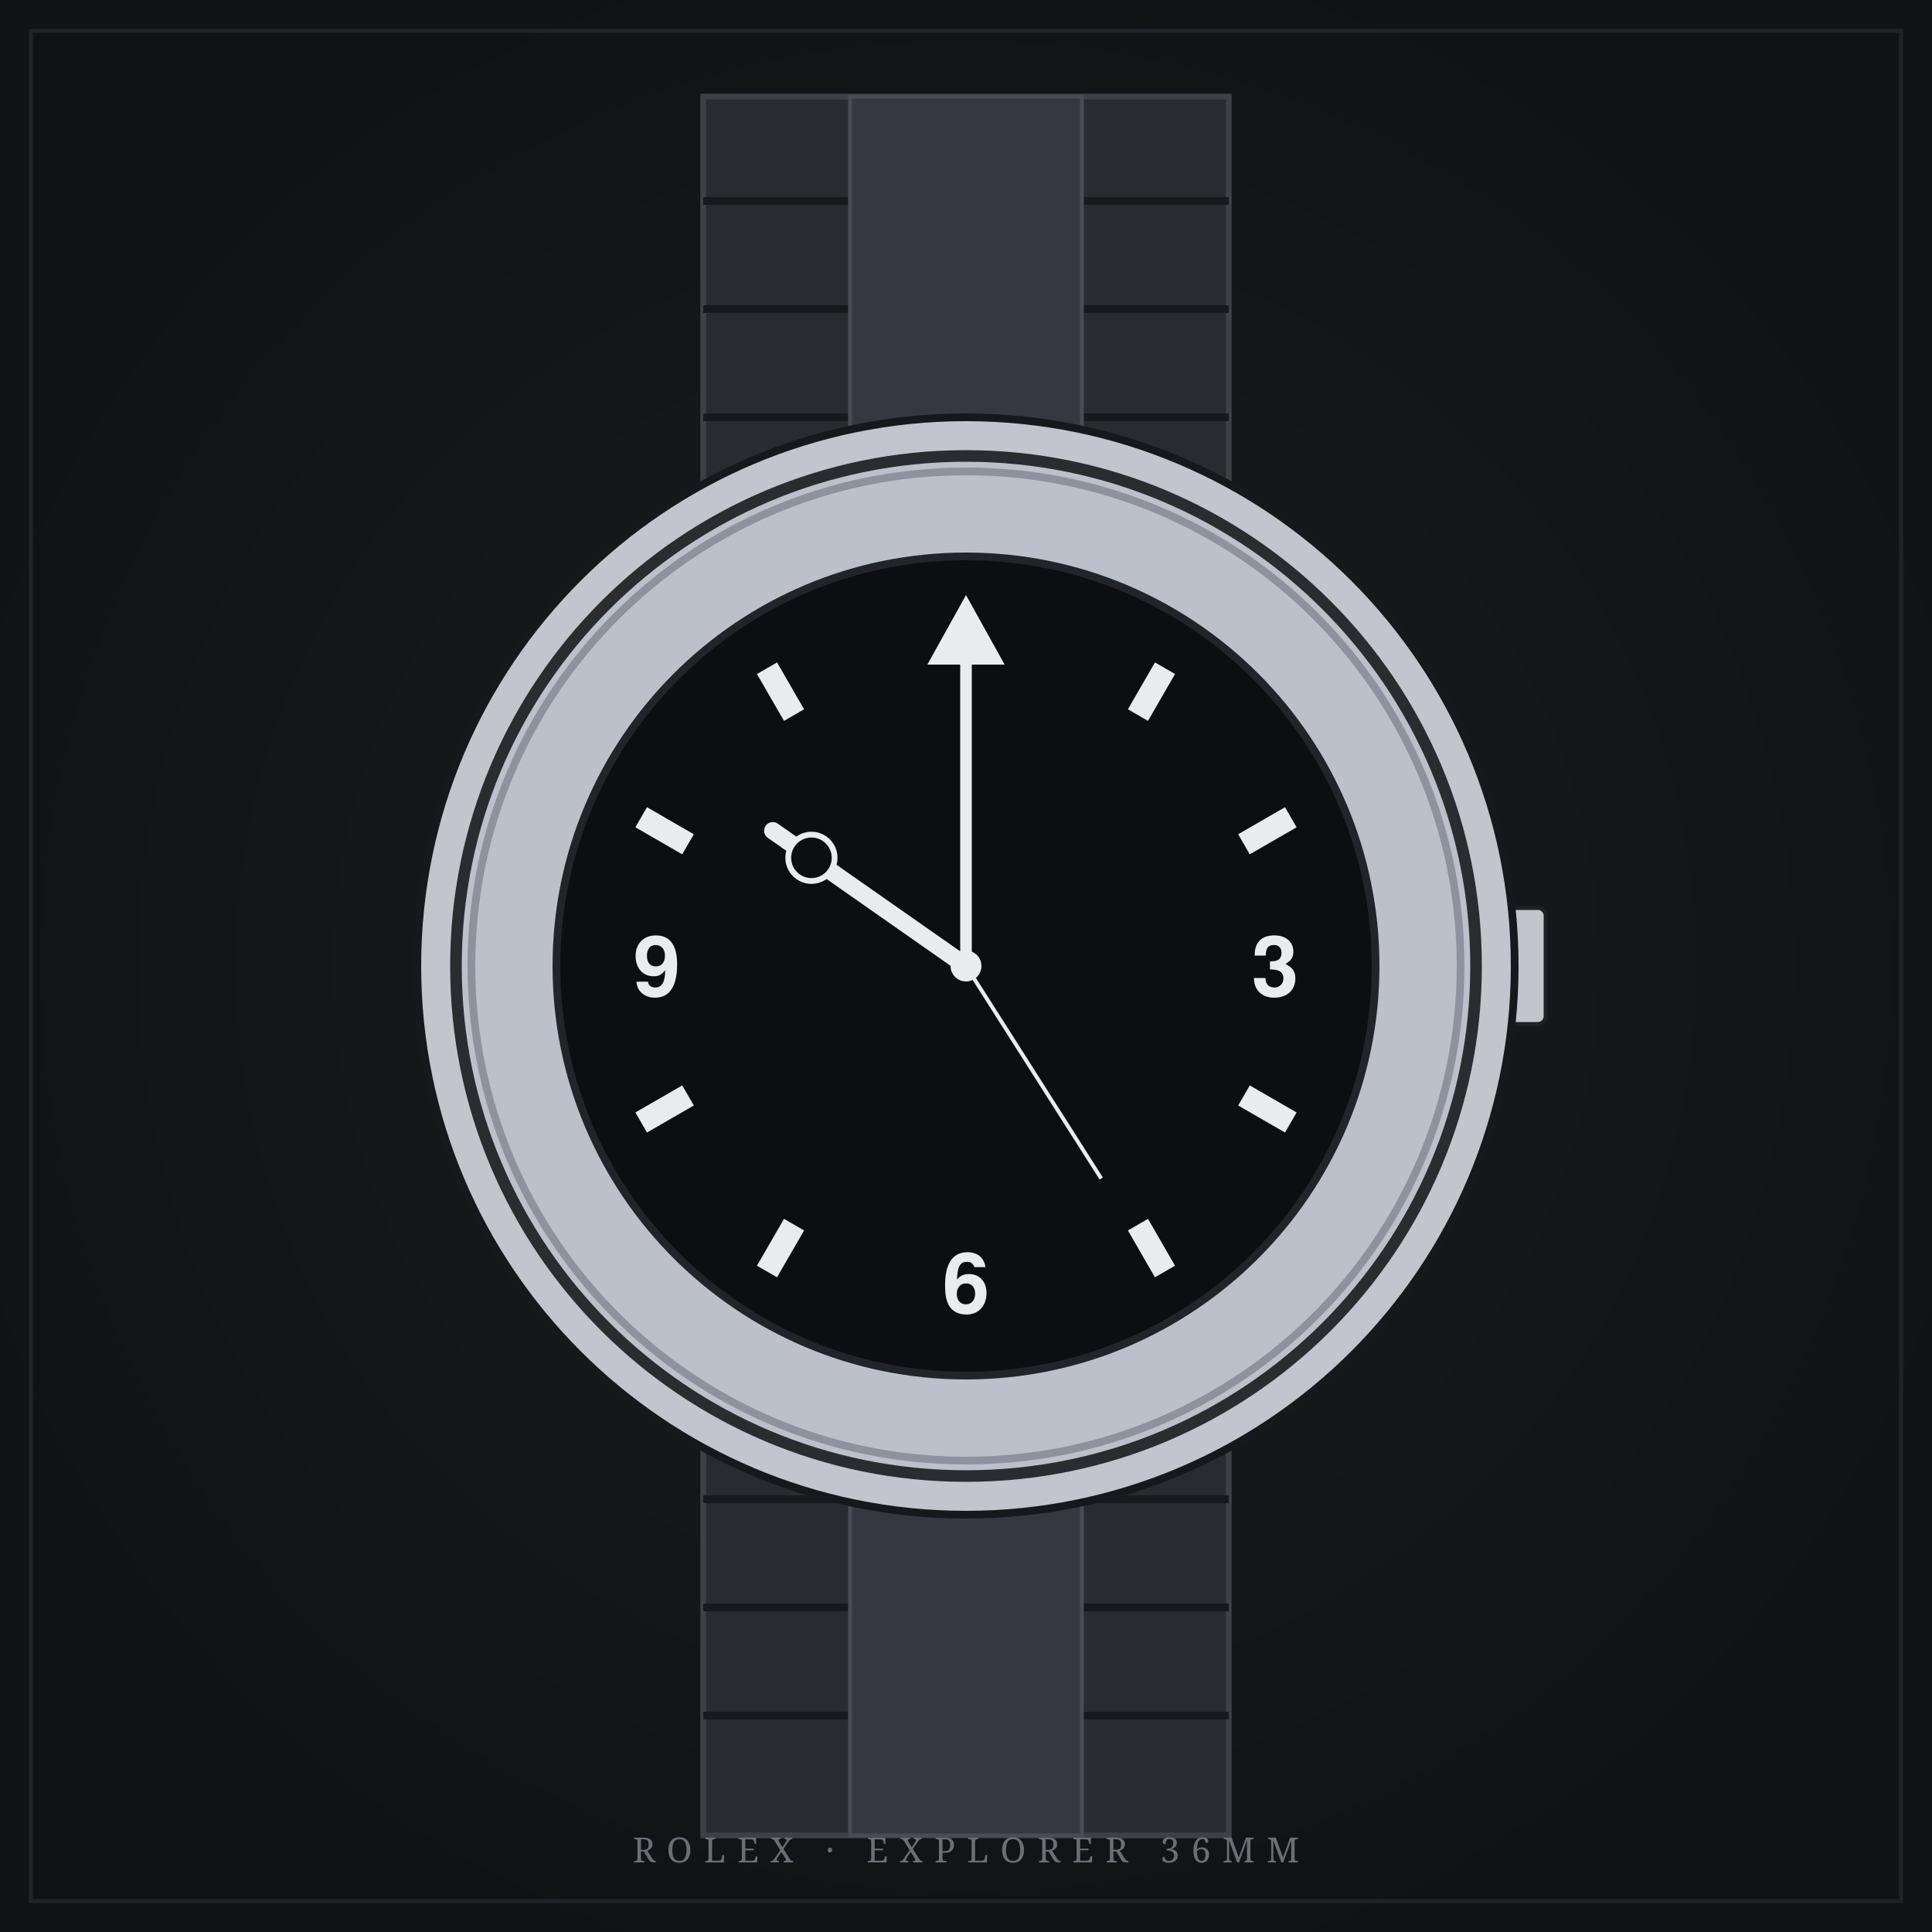
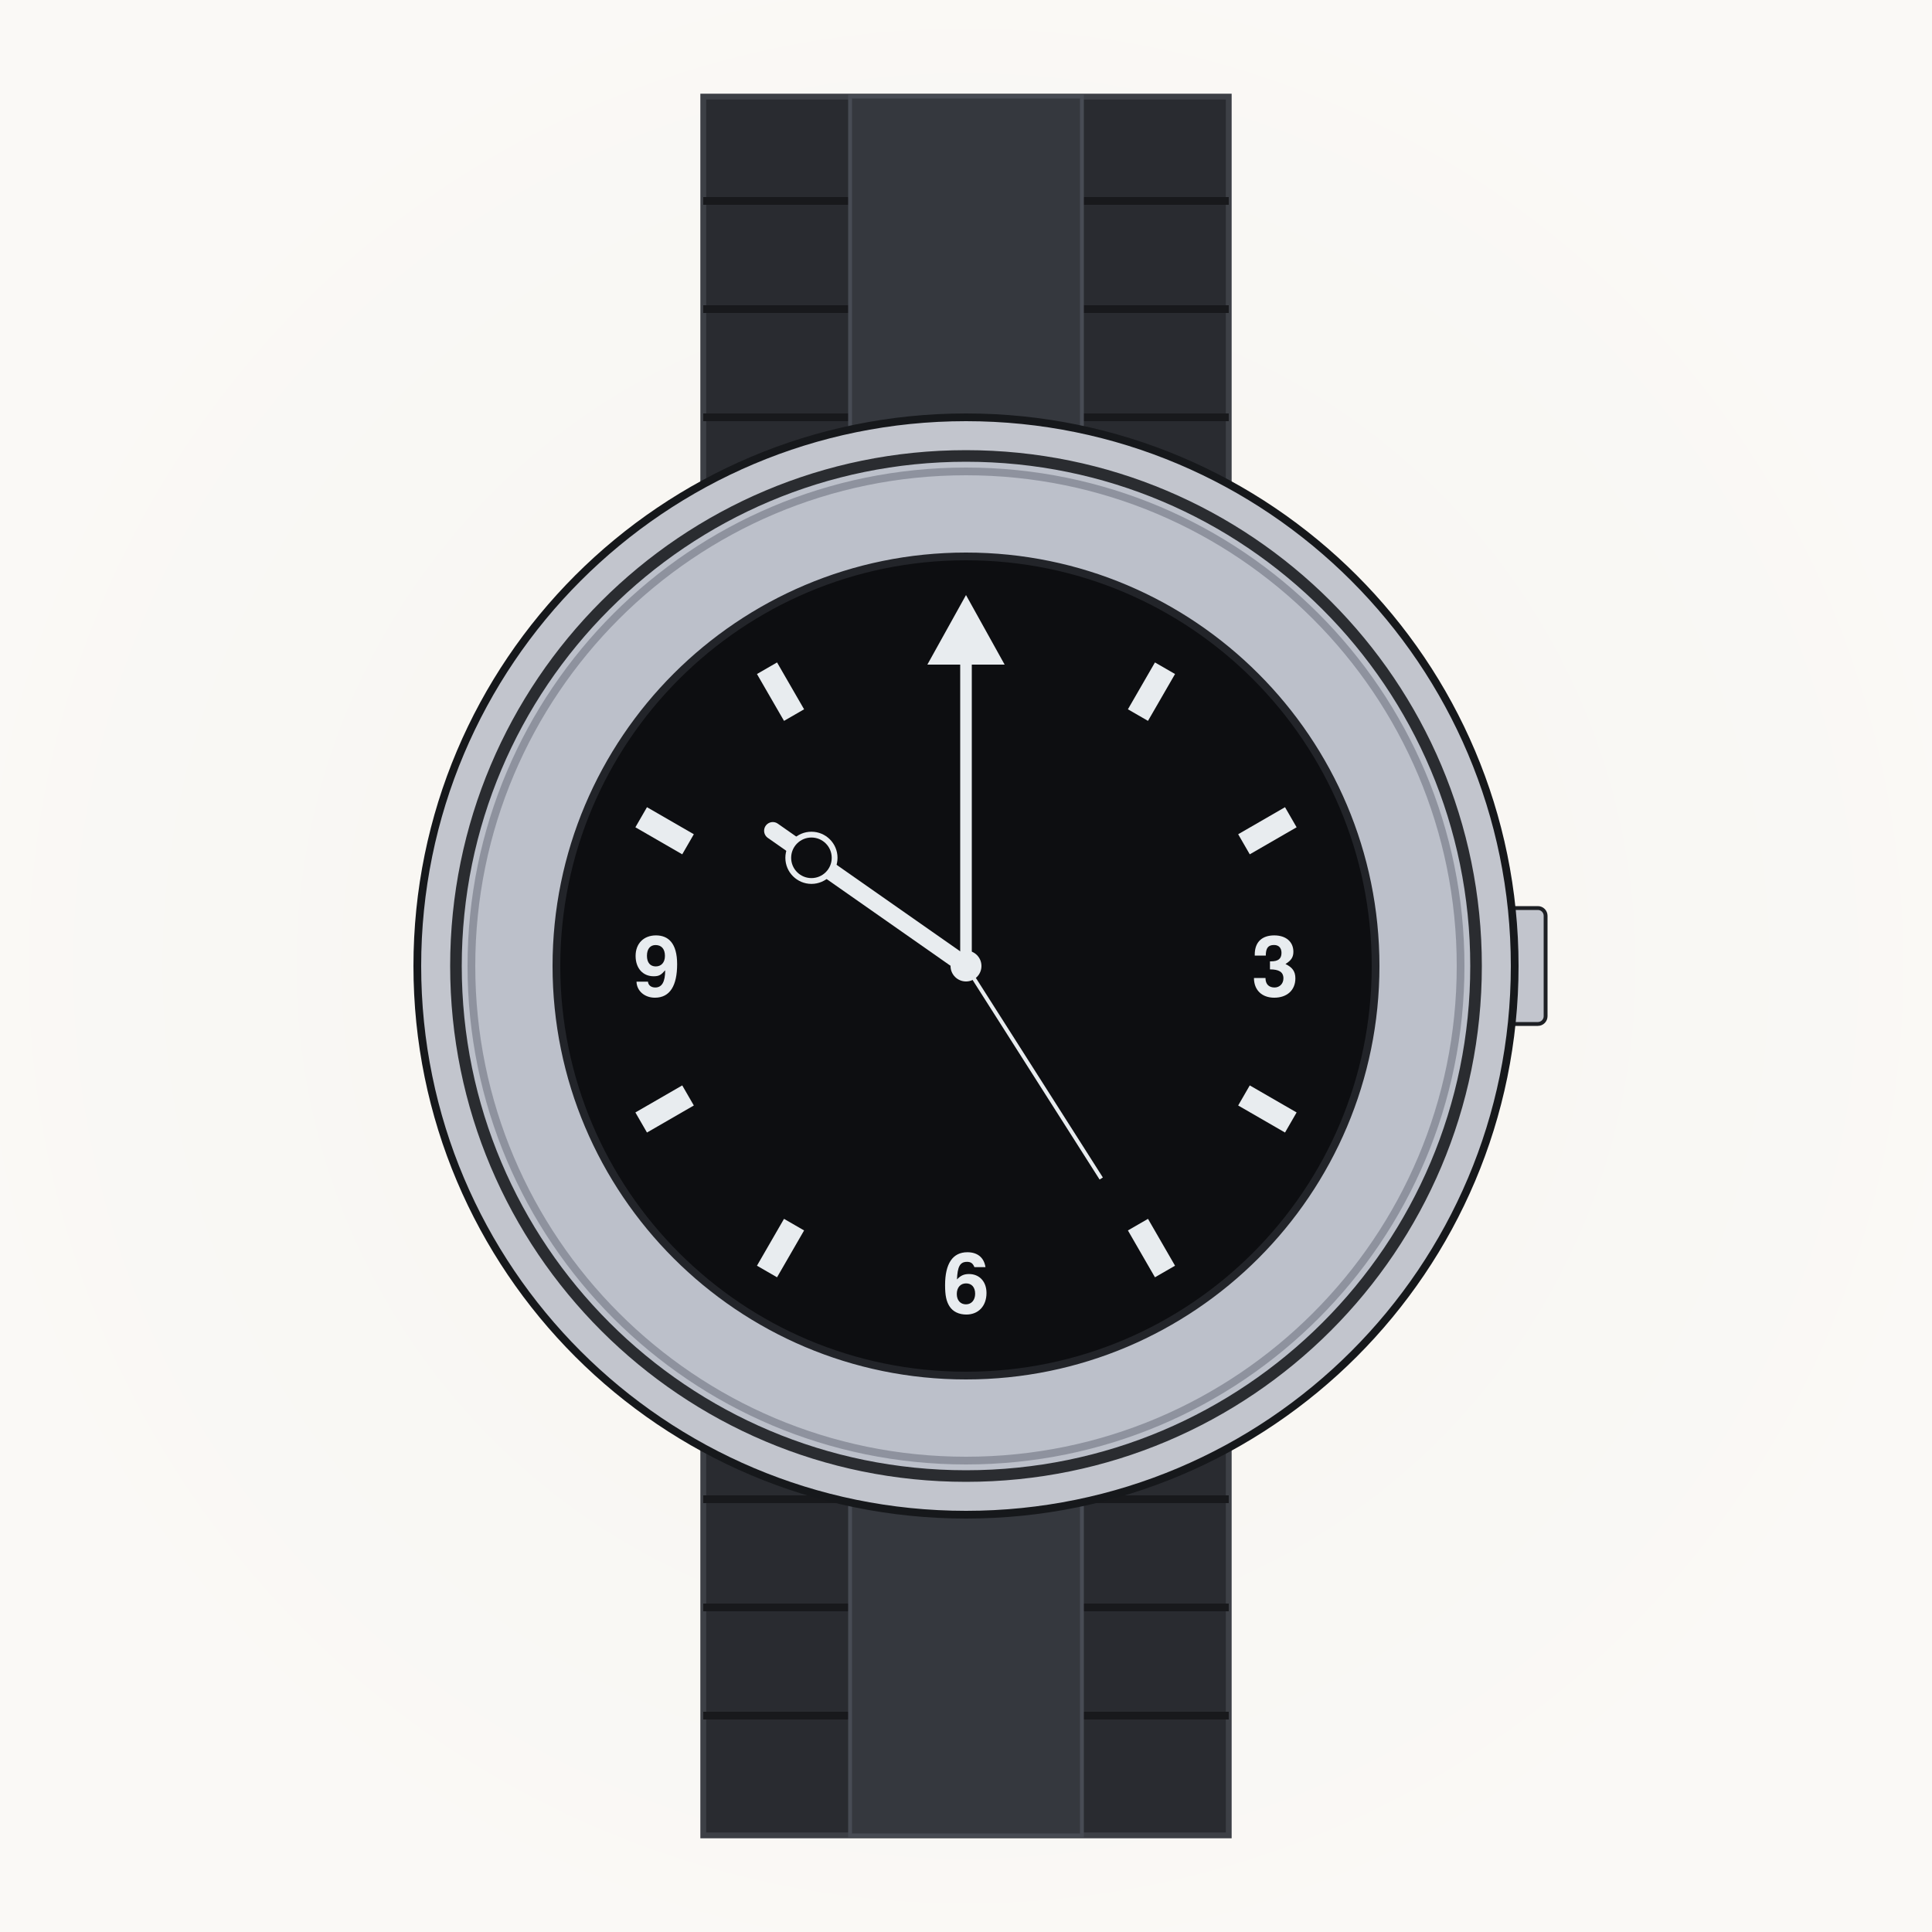
<svg xmlns="http://www.w3.org/2000/svg" viewBox="0 0 500 500" width="500" height="500">
  <defs>
    <radialGradient id="bgLight" cx="50%" cy="50%" r="55%">
-       <stop offset="0%" stop-color="#1B1D22" />
-       <stop offset="100%" stop-color="#111214" />
+       <stop offset="0%" stop-color="#F7F5F0" />
+       <stop offset="100%" stop-color="#FAF9F6" />
    </radialGradient>
  </defs>
  <rect width="500" height="500" fill="url(#bgLight)" />
-   <rect x="8" y="8" width="484" height="484" fill="none" stroke="#212328" stroke-width="1" />
  <rect x="182" y="25" width="136" height="115" fill="#292B30" stroke="#3D4046" stroke-width="1.5" />
  <line x1="182" y1="52" x2="318" y2="52" stroke="#18191C" stroke-width="2" />
  <line x1="182" y1="80" x2="318" y2="80" stroke="#18191C" stroke-width="2" />
  <line x1="182" y1="108" x2="318" y2="108" stroke="#18191C" stroke-width="2" />
  <rect x="220" y="25" width="60" height="115" fill="#35383E" stroke="#484C54" stroke-width="1" />
  <rect x="182" y="360" width="136" height="115" fill="#292B30" stroke="#3D4046" stroke-width="1.5" />
  <line x1="182" y1="388" x2="318" y2="388" stroke="#18191C" stroke-width="2" />
  <line x1="182" y1="416" x2="318" y2="416" stroke="#18191C" stroke-width="2" />
  <line x1="182" y1="444" x2="318" y2="444" stroke="#18191C" stroke-width="2" />
  <rect x="220" y="360" width="60" height="115" fill="#35383E" stroke="#484C54" stroke-width="1" />
  <rect x="382" y="235" width="18" height="30" fill="#C2C5CD" rx="2" stroke="#1E2024" stroke-width="1" />
  <path d="M 180 140 L 165 170 L 165 330 L 180 360 L 320 360 L 335 330 L 335 170 L 320 140 Z" fill="#C2C5CD" opacity="0.9" />
  <circle cx="250" cy="250" r="142" fill="#C2C5CD" stroke="#16181B" stroke-width="2" />
  <circle cx="250" cy="250" r="132" fill="#BCC0CA" stroke="#2A2C30" stroke-width="3" />
  <circle cx="250" cy="250" r="128" fill="#BCC0CA" stroke="#8E929E" stroke-width="2" />
  <circle cx="250" cy="250" r="106" fill="#0D0E11" stroke="#222429" stroke-width="2" />
  <polygon points="250,154 240,172 260,172" fill="#E8ECEF" />
  <text x="330" y="258" font-family="'Helvetica Neue', sans-serif" font-size="22" font-weight="bold" fill="#E8ECEF" text-anchor="middle">3</text>
  <text x="250" y="340" font-family="'Helvetica Neue', sans-serif" font-size="22" font-weight="bold" fill="#E8ECEF" text-anchor="middle">6</text>
  <text x="170" y="258" font-family="'Helvetica Neue', sans-serif" font-size="22" font-weight="bold" fill="#E8ECEF" text-anchor="middle">9</text>
  <rect x="295" y="172" width="6" height="14" fill="#E8ECEF" transform="rotate(30 298 179)" />
  <rect x="325" y="208" width="6" height="14" fill="#E8ECEF" transform="rotate(60 328 215)" />
  <rect x="325" y="280" width="6" height="14" fill="#E8ECEF" transform="rotate(120 328 287)" />
  <rect x="295" y="316" width="6" height="14" fill="#E8ECEF" transform="rotate(150 298 323)" />
  <rect x="199" y="316" width="6" height="14" fill="#E8ECEF" transform="rotate(210 202 323)" />
  <rect x="169" y="280" width="6" height="14" fill="#E8ECEF" transform="rotate(240 172 287)" />
  <rect x="169" y="208" width="6" height="14" fill="#E8ECEF" transform="rotate(300 172 215)" />
  <rect x="199" y="172" width="6" height="14" fill="#E8ECEF" transform="rotate(330 202 179)" />
  <line x1="250" y1="250" x2="200" y2="215" stroke="#E8ECEF" stroke-width="4.5" stroke-linecap="round" />
  <circle cx="210" cy="222" r="6" fill="#0D0E11" stroke="#E8ECEF" stroke-width="1.5" />
  <line x1="250" y1="250" x2="250" y2="168" stroke="#E8ECEF" stroke-width="3" stroke-linecap="round" />
  <line x1="250" y1="250" x2="285" y2="305" stroke="#E8ECEF" stroke-width="1" />
  <circle cx="250" cy="250" r="4" fill="#E8ECEF" />
-   <text x="250" y="482" font-family="'Cinzel', 'Playfair Display', serif" font-size="9" letter-spacing="3" fill="#6B6E76" text-anchor="middle" text-transform="uppercase">ROLEX · EXPLORER 36MM</text>
</svg>
